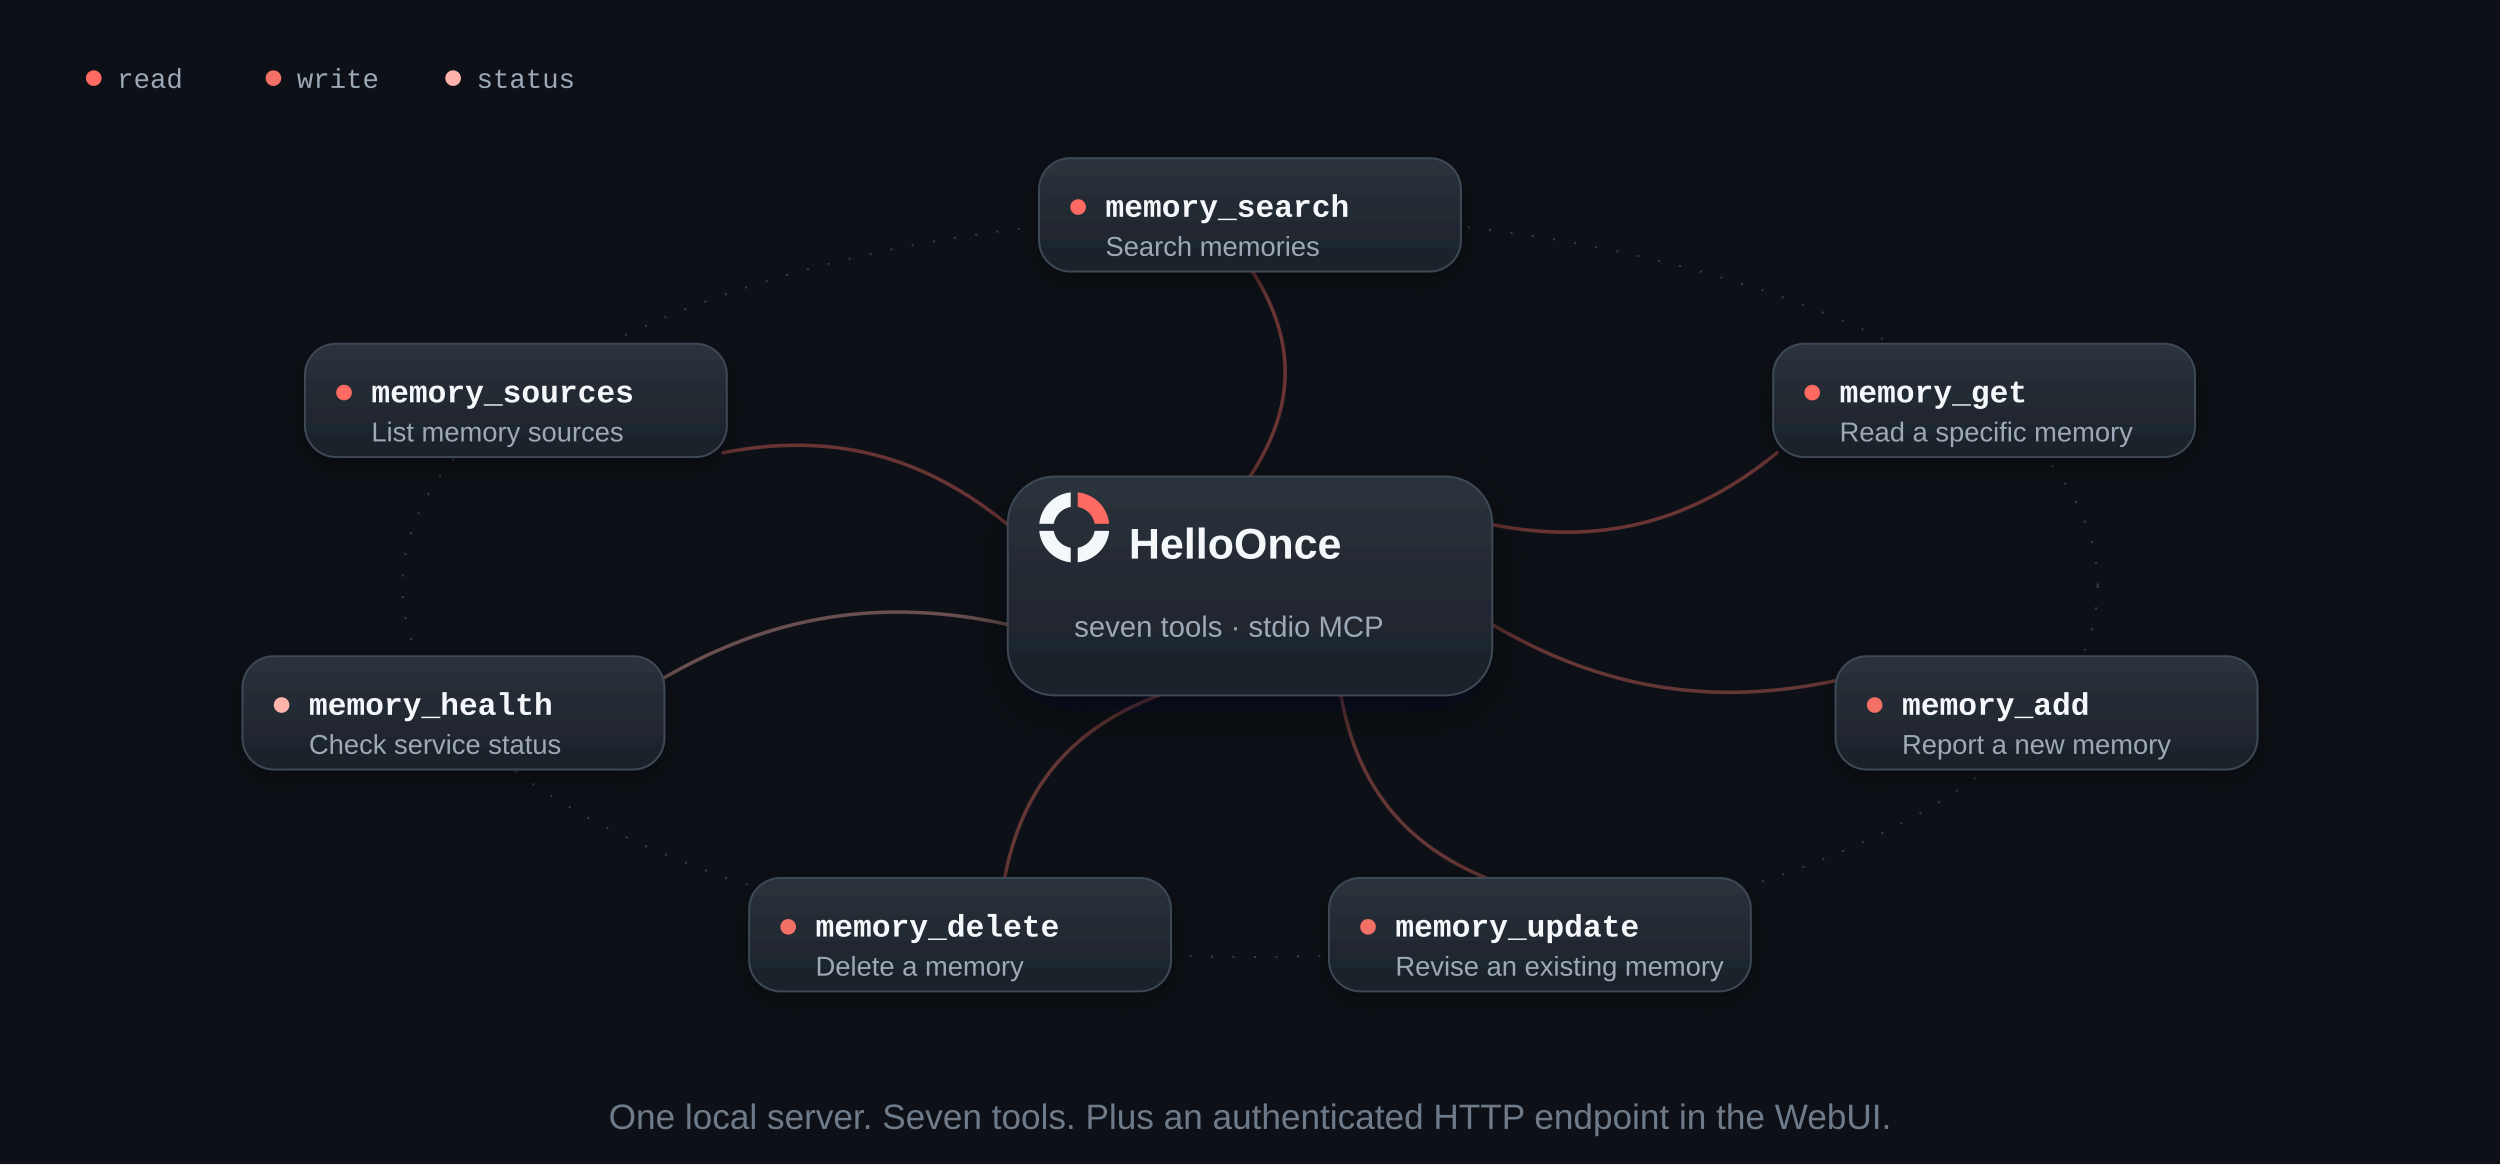
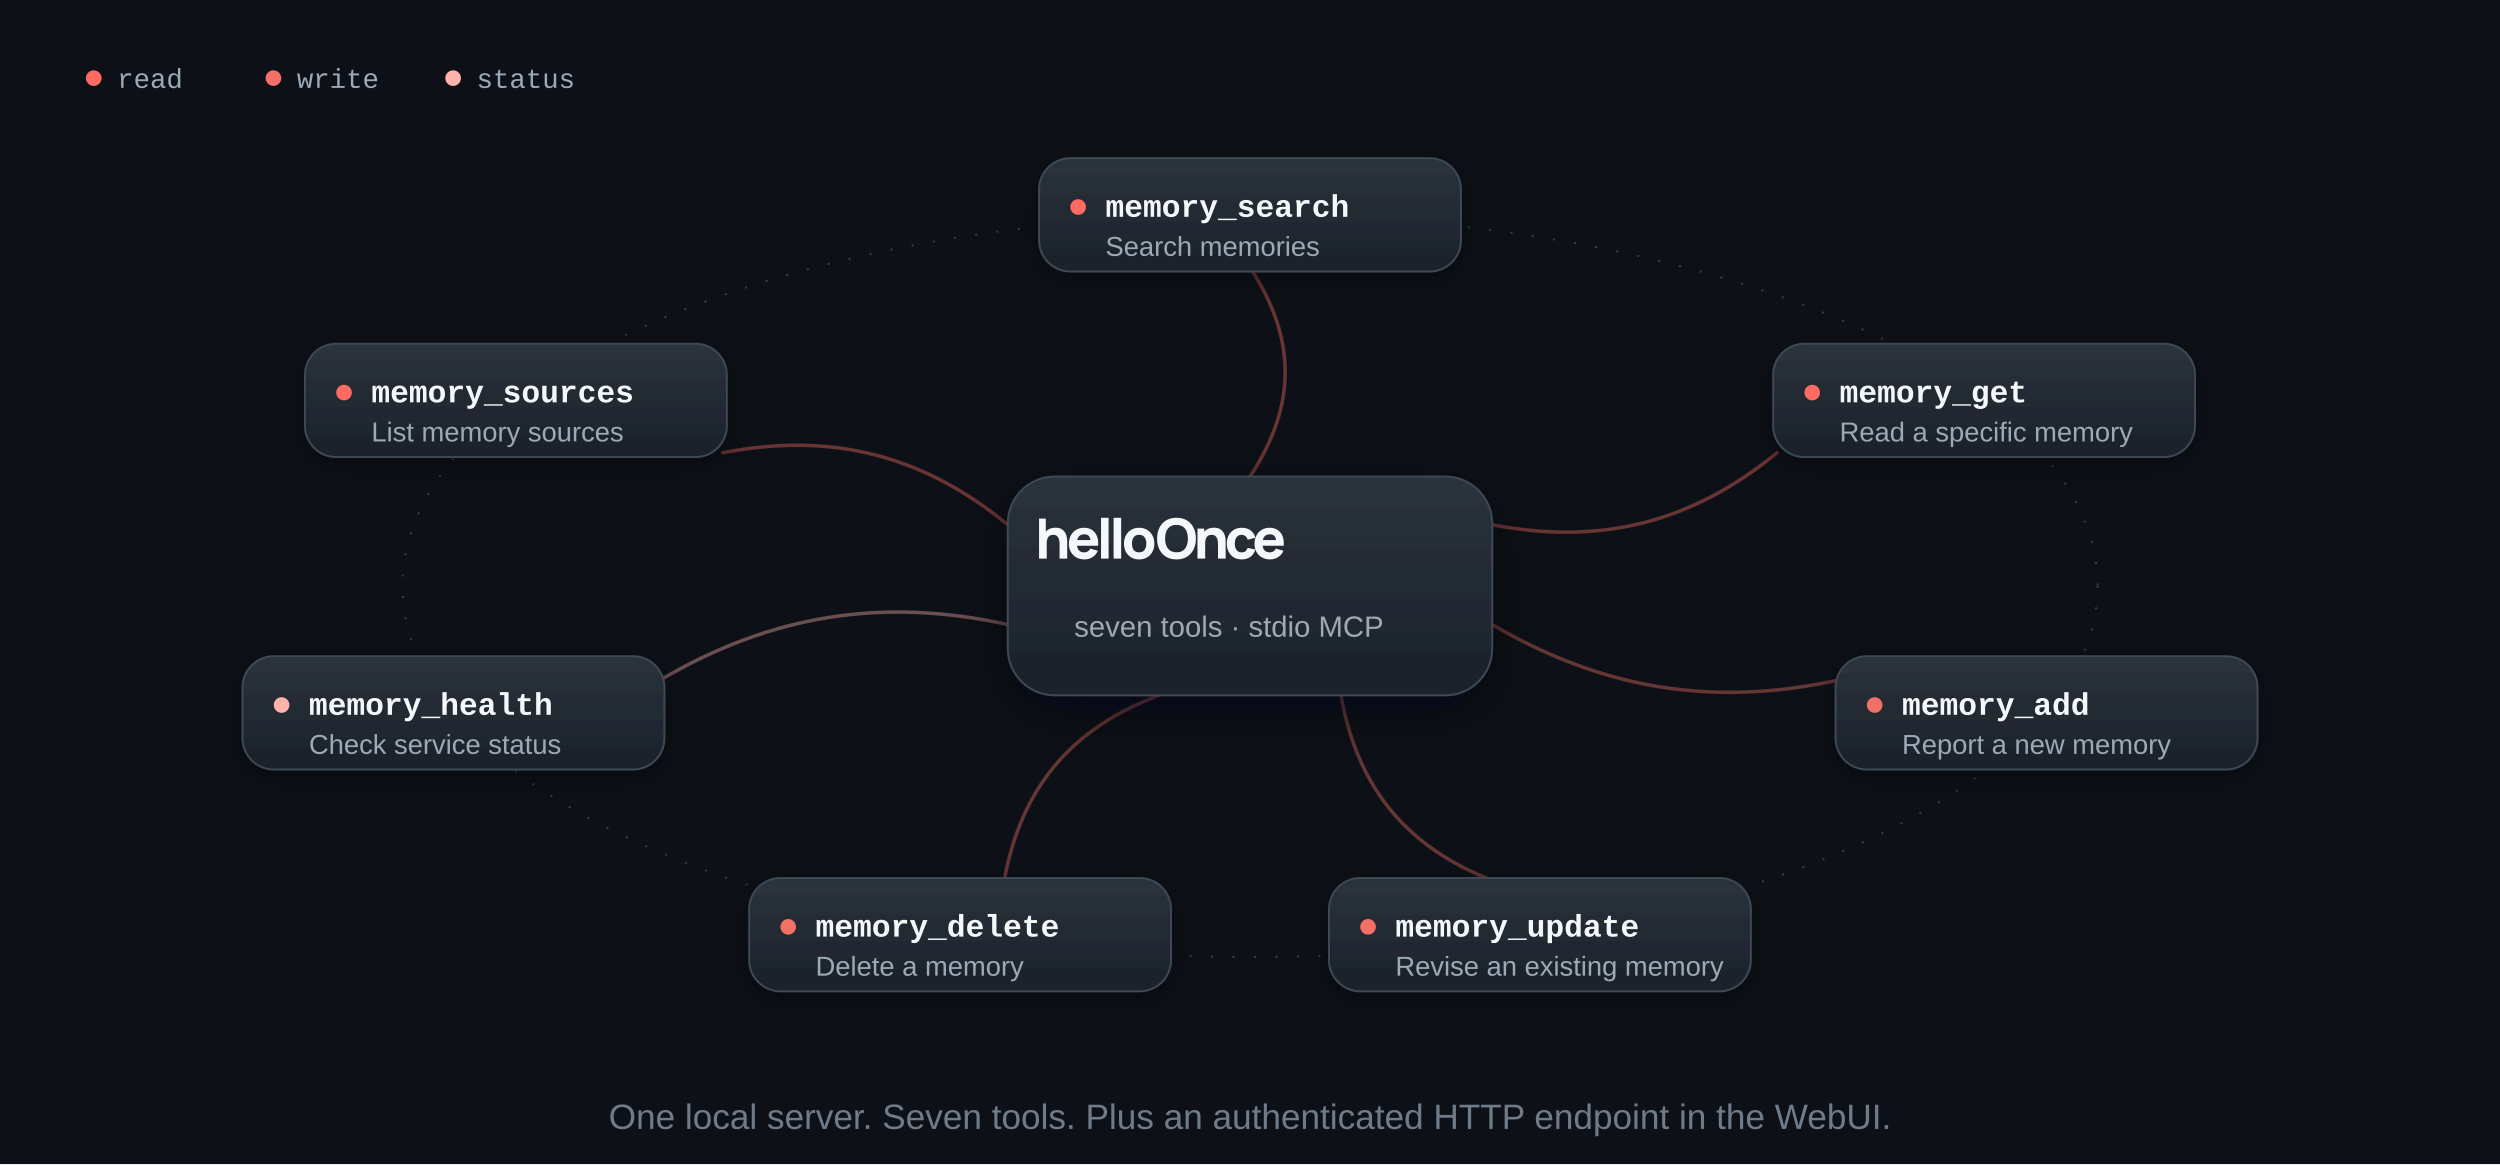
<svg xmlns="http://www.w3.org/2000/svg" viewBox="0 0 1280 596" width="1280" height="596" role="img" aria-label="Network diagram: one local MCP server exposes seven memory tools — three read, three write, one status (search, get, sources / add, update, delete / health).">
  <defs>
    <radialGradient id="halo" cx="50%" cy="50%" r="50%">
      <stop offset="0" stop-color="#FF7A70" stop-opacity=".55" />
      <stop offset=".45" stop-color="#FF7A70" stop-opacity=".18" />
      <stop offset="1" stop-color="#FF7A70" stop-opacity="0" />
    </radialGradient>
    <linearGradient id="cardGrad" x1="0" y1="0" x2="0" y2="1">
      <stop offset="0" stop-color="#2B323C" />
      <stop offset="1" stop-color="#1B2129" />
    </linearGradient>
    <linearGradient id="cardAltGrad" x1="0" y1="0" x2="0" y2="1">
      <stop offset="0" stop-color="#39424F" />
      <stop offset="1" stop-color="#262E38" />
    </linearGradient>
    <filter id="soft" x="-30%" y="-30%" width="160%" height="180%">
      <feDropShadow dx="0" dy="8" stdDeviation="14" flood-color="rgba(1,4,9,.62)" flood-opacity="1" />
    </filter>
    <filter id="softSm" x="-30%" y="-30%" width="160%" height="180%">
      <feDropShadow dx="0" dy="4" stdDeviation="7" flood-color="rgba(1,4,9,.62)" flood-opacity=".8" />
    </filter>
  </defs>
  <style>
  .s{font-family:-apple-system, BlinkMacSystemFont, 'Segoe UI Variable Display', 'Segoe UI', 'Helvetica Neue', Arial, 'Microsoft YaHei', 'PingFang SC', 'Hiragino Sans GB', 'Noto Sans CJK SC', sans-serif}
  .m{font-family:ui-monospace, SFMono-Regular, 'SF Mono', Menlo, Consolas, 'Liberation Mono', 'Microsoft YaHei', monospace}
  .rise{opacity:0;animation:rise .9s cubic-bezier(.16,.84,.32,1) both}
  @keyframes rise{from{opacity:0;transform:translateY(14px);filter:blur(6px)}to{opacity:1;transform:none;filter:blur(0)}}
  @keyframes breathe{0%,100%{opacity:.45;transform:scale(.96)}50%{opacity:.9;transform:scale(1.05)}}
  @keyframes breathe2{
    0%{opacity:.05;transform:scale(.93);animation-timing-function:cubic-bezier(.66,0,.34,1)}
    18%{opacity:.12;transform:scale(1.03);animation-timing-function:cubic-bezier(.37,0,.63,1)}
    34%{opacity:.07;transform:scale(.99);animation-timing-function:cubic-bezier(.45,0,.55,1)}
    57%{opacity:.15;transform:scale(1.085);animation-timing-function:cubic-bezier(.3,0,.7,1)}
    72%{opacity:.088;transform:scale(1.008);animation-timing-function:cubic-bezier(.6,0,.4,1)}
    88%{opacity:.126;transform:scale(1.052);animation-timing-function:cubic-bezier(.5,0,.5,1)}
    100%{opacity:.05;transform:scale(.93)}
  }
  @keyframes twinkle{0%,100%{opacity:.12}50%{opacity:.5}}
  .tw{animation:twinkle 9s ease-in-out infinite}
  .snr{animation:snr 5.4s cubic-bezier(.16,.84,.32,1) infinite;transform-box:fill-box;transform-origin:center}
  @keyframes snr{0%{transform:scale(.5);opacity:.55}65%{opacity:0}100%{transform:scale(1.6);opacity:0}}
  .swp{animation-timing-function:cubic-bezier(.83,0,.17,1);animation-iteration-count:infinite;opacity:0}
  .march{animation:march 1.65s linear infinite}
  .dp{animation:dotpulse 2.6s ease-in-out infinite}
  @keyframes dotpulse{0%,100%{opacity:.42}50%{opacity:1}}
  @keyframes march{to{stroke-dashoffset:-24}}
  .scan{animation:scan 4s cubic-bezier(.83,0,.17,1) infinite;opacity:0}
  @keyframes scan{0%{transform:translateX(0);opacity:0}8%{opacity:1}88%{opacity:1}100%{transform:translateX(1140px);opacity:0}}
  @media (prefers-reduced-motion: reduce){
    .rise{animation:none!important;opacity:1!important;filter:none!important;transform:none!important}
    .tw{animation:none!important;opacity:.55!important}
    .snr,.swp,.scan{animation:none!important;opacity:0!important}
    .march{animation:none!important}
    .dp{animation:none!important;opacity:1!important}
  }</style>
  <rect width="1280" height="596" fill="#0D1117" />
  <ellipse cx="640" cy="300" rx="434" ry="190" fill="none" stroke="#3E4855" stroke-width="1" stroke-dasharray="1 10" class="march" opacity=".85" />
  <circle cx="48" cy="40" r="4" fill="#FF6B63" />
  <text x="60" y="45" font-size="14" font-weight="500" fill="#9DA9B7" class="m">read</text>
  <circle cx="140" cy="40" r="4" fill="#F27066" />
  <text x="152" y="45" font-size="14" font-weight="500" fill="#9DA9B7" class="m">write</text>
  <circle cx="232" cy="40" r="4" fill="#FFB3AC" />
  <text x="244" y="45" font-size="14" font-weight="500" fill="#9DA9B7" class="m">status</text>
  <path id="tk0" d="M640,244 C664,207.62 664,173.38 640,137" fill="none" stroke="#FF6B63" stroke-width="1.8" opacity=".38" stroke-linecap="round" />
  <path id="tk1" d="M764,268.66 C819.47,279.39 866.15,267.59 909.86,231.79" fill="none" stroke="#FF6B63" stroke-width="1.8" opacity=".38" stroke-linecap="round" />
  <path id="tk2" d="M764,319.76 C820.68,353.09 877.59,362.16 941.83,348.09" fill="none" stroke="#F27066" stroke-width="1.8" opacity=".38" stroke-linecap="round" />
  <path id="tk3" d="M686.56,356 C695.11,403.83 720.53,434.4 765.99,451.54" fill="none" stroke="#F27066" stroke-width="1.8" opacity=".38" stroke-linecap="round" />
  <path id="tk4" d="M593.44,356 C547.98,373.14 522.56,403.71 514.01,451.54" fill="none" stroke="#F27066" stroke-width="1.8" opacity=".38" stroke-linecap="round" />
  <path id="tk5" d="M516,319.76 C451.76,305.69 394.86,314.76 338.17,348.09" fill="none" stroke="#FFB3AC" stroke-width="1.8" opacity=".38" stroke-linecap="round" />
  <path id="tk6" d="M516,268.66 C472.29,232.86 425.62,221.06 370.14,231.79" fill="none" stroke="#FF6B63" stroke-width="1.8" opacity=".38" stroke-linecap="round" />
  <g>
    <g>
      <animateMotion dur="1.15s" begin="0s" repeatCount="indefinite" calcMode="spline" keyPoints="0;1" keyTimes="0;1" keySplines=".42 0 .28 1">
        <mpath href="#tk0" />
      </animateMotion>
      <circle r="5.4" fill="#FF6B63" opacity="0">
        <animate attributeName="r" values="2.16;5.4;5.4;2.16" keyTimes="0;.14;.86;1" calcMode="spline" keySplines=".4 0 .6 1;.4 0 .6 1;.4 0 .6 1" dur="1.15s" begin="0s" repeatCount="indefinite" />
        <animate attributeName="opacity" values="0;.115;.115;0" keyTimes="0;.14;.86;1" calcMode="spline" keySplines=".4 0 .6 1;.4 0 .6 1;.4 0 .6 1" dur="1.15s" begin="0s" repeatCount="indefinite" />
      </circle>
      <circle r="3.6" fill="#FF6B63" opacity="0">
        <animate attributeName="r" values="1.26;3.6;3.6;1.26" keyTimes="0;.14;.86;1" calcMode="spline" keySplines=".4 0 .6 1;.4 0 .6 1;.4 0 .6 1" dur="1.15s" begin="0s" repeatCount="indefinite" />
        <animate attributeName="opacity" values="0;1;1;0" keyTimes="0;.14;.86;1" calcMode="spline" keySplines=".4 0 .6 1;.4 0 .6 1;.4 0 .6 1" dur="1.15s" begin="0s" repeatCount="indefinite" />
      </circle>
    </g>
    <g>
      <animateMotion dur="1.15s" begin="-0.58s" repeatCount="indefinite" calcMode="spline" keyPoints="0;1" keyTimes="0;1" keySplines=".42 0 .28 1">
        <mpath href="#tk0" />
      </animateMotion>
      <circle r="5.4" fill="#FF6B63" opacity="0">
        <animate attributeName="r" values="2.16;5.4;5.4;2.16" keyTimes="0;.14;.86;1" calcMode="spline" keySplines=".4 0 .6 1;.4 0 .6 1;.4 0 .6 1" dur="1.15s" begin="-0.58s" repeatCount="indefinite" />
        <animate attributeName="opacity" values="0;.115;.115;0" keyTimes="0;.14;.86;1" calcMode="spline" keySplines=".4 0 .6 1;.4 0 .6 1;.4 0 .6 1" dur="1.15s" begin="-0.58s" repeatCount="indefinite" />
      </circle>
      <circle r="3.6" fill="#FF6B63" opacity="0">
        <animate attributeName="r" values="1.26;3.6;3.6;1.26" keyTimes="0;.14;.86;1" calcMode="spline" keySplines=".4 0 .6 1;.4 0 .6 1;.4 0 .6 1" dur="1.15s" begin="-0.58s" repeatCount="indefinite" />
        <animate attributeName="opacity" values="0;1;1;0" keyTimes="0;.14;.86;1" calcMode="spline" keySplines=".4 0 .6 1;.4 0 .6 1;.4 0 .6 1" dur="1.15s" begin="-0.58s" repeatCount="indefinite" />
      </circle>
    </g>
    <g>
      <animateMotion dur="1.22s" begin="-0.37s" repeatCount="indefinite" calcMode="spline" keyPoints="0;1" keyTimes="0;1" keySplines=".42 0 .28 1">
        <mpath href="#tk1" />
      </animateMotion>
      <circle r="5.4" fill="#FF6B63" opacity="0">
        <animate attributeName="r" values="2.16;5.4;5.4;2.16" keyTimes="0;.14;.86;1" calcMode="spline" keySplines=".4 0 .6 1;.4 0 .6 1;.4 0 .6 1" dur="1.22s" begin="-0.37s" repeatCount="indefinite" />
        <animate attributeName="opacity" values="0;.115;.115;0" keyTimes="0;.14;.86;1" calcMode="spline" keySplines=".4 0 .6 1;.4 0 .6 1;.4 0 .6 1" dur="1.22s" begin="-0.37s" repeatCount="indefinite" />
      </circle>
      <circle r="3.6" fill="#FF6B63" opacity="0">
        <animate attributeName="r" values="1.26;3.6;3.6;1.26" keyTimes="0;.14;.86;1" calcMode="spline" keySplines=".4 0 .6 1;.4 0 .6 1;.4 0 .6 1" dur="1.22s" begin="-0.37s" repeatCount="indefinite" />
        <animate attributeName="opacity" values="0;1;1;0" keyTimes="0;.14;.86;1" calcMode="spline" keySplines=".4 0 .6 1;.4 0 .6 1;.4 0 .6 1" dur="1.22s" begin="-0.37s" repeatCount="indefinite" />
      </circle>
    </g>
    <g>
      <animateMotion dur="1.22s" begin="-0.95s" repeatCount="indefinite" calcMode="spline" keyPoints="0;1" keyTimes="0;1" keySplines=".42 0 .28 1">
        <mpath href="#tk1" />
      </animateMotion>
      <circle r="5.4" fill="#FF6B63" opacity="0">
        <animate attributeName="r" values="2.16;5.4;5.4;2.16" keyTimes="0;.14;.86;1" calcMode="spline" keySplines=".4 0 .6 1;.4 0 .6 1;.4 0 .6 1" dur="1.22s" begin="-0.95s" repeatCount="indefinite" />
        <animate attributeName="opacity" values="0;.115;.115;0" keyTimes="0;.14;.86;1" calcMode="spline" keySplines=".4 0 .6 1;.4 0 .6 1;.4 0 .6 1" dur="1.22s" begin="-0.95s" repeatCount="indefinite" />
      </circle>
      <circle r="3.6" fill="#FF6B63" opacity="0">
        <animate attributeName="r" values="1.26;3.6;3.6;1.26" keyTimes="0;.14;.86;1" calcMode="spline" keySplines=".4 0 .6 1;.4 0 .6 1;.4 0 .6 1" dur="1.22s" begin="-0.95s" repeatCount="indefinite" />
        <animate attributeName="opacity" values="0;1;1;0" keyTimes="0;.14;.86;1" calcMode="spline" keySplines=".4 0 .6 1;.4 0 .6 1;.4 0 .6 1" dur="1.22s" begin="-0.95s" repeatCount="indefinite" />
      </circle>
    </g>
    <g>
      <animateMotion dur="1.29s" begin="-0.74s" repeatCount="indefinite" calcMode="spline" keyPoints="0;1" keyTimes="0;1" keySplines=".42 0 .28 1">
        <mpath href="#tk2" />
      </animateMotion>
      <circle r="5.4" fill="#F27066" opacity="0">
        <animate attributeName="r" values="2.16;5.4;5.4;2.16" keyTimes="0;.14;.86;1" calcMode="spline" keySplines=".4 0 .6 1;.4 0 .6 1;.4 0 .6 1" dur="1.29s" begin="-0.74s" repeatCount="indefinite" />
        <animate attributeName="opacity" values="0;.115;.115;0" keyTimes="0;.14;.86;1" calcMode="spline" keySplines=".4 0 .6 1;.4 0 .6 1;.4 0 .6 1" dur="1.29s" begin="-0.74s" repeatCount="indefinite" />
      </circle>
      <circle r="3.6" fill="#F27066" opacity="0">
        <animate attributeName="r" values="1.26;3.6;3.6;1.26" keyTimes="0;.14;.86;1" calcMode="spline" keySplines=".4 0 .6 1;.4 0 .6 1;.4 0 .6 1" dur="1.29s" begin="-0.74s" repeatCount="indefinite" />
        <animate attributeName="opacity" values="0;1;1;0" keyTimes="0;.14;.86;1" calcMode="spline" keySplines=".4 0 .6 1;.4 0 .6 1;.4 0 .6 1" dur="1.29s" begin="-0.74s" repeatCount="indefinite" />
      </circle>
    </g>
    <g>
      <animateMotion dur="1.29s" begin="-1.32s" repeatCount="indefinite" calcMode="spline" keyPoints="0;1" keyTimes="0;1" keySplines=".42 0 .28 1">
        <mpath href="#tk2" />
      </animateMotion>
      <circle r="5.4" fill="#F27066" opacity="0">
        <animate attributeName="r" values="2.16;5.4;5.4;2.16" keyTimes="0;.14;.86;1" calcMode="spline" keySplines=".4 0 .6 1;.4 0 .6 1;.4 0 .6 1" dur="1.29s" begin="-1.32s" repeatCount="indefinite" />
        <animate attributeName="opacity" values="0;.115;.115;0" keyTimes="0;.14;.86;1" calcMode="spline" keySplines=".4 0 .6 1;.4 0 .6 1;.4 0 .6 1" dur="1.29s" begin="-1.32s" repeatCount="indefinite" />
      </circle>
      <circle r="3.6" fill="#F27066" opacity="0">
        <animate attributeName="r" values="1.26;3.6;3.6;1.26" keyTimes="0;.14;.86;1" calcMode="spline" keySplines=".4 0 .6 1;.4 0 .6 1;.4 0 .6 1" dur="1.29s" begin="-1.32s" repeatCount="indefinite" />
        <animate attributeName="opacity" values="0;1;1;0" keyTimes="0;.14;.86;1" calcMode="spline" keySplines=".4 0 .6 1;.4 0 .6 1;.4 0 .6 1" dur="1.29s" begin="-1.32s" repeatCount="indefinite" />
      </circle>
    </g>
    <g>
      <animateMotion dur="1.36s" begin="-1.11s" repeatCount="indefinite" calcMode="spline" keyPoints="0;1" keyTimes="0;1" keySplines=".42 0 .28 1">
        <mpath href="#tk3" />
      </animateMotion>
      <circle r="5.4" fill="#F27066" opacity="0">
        <animate attributeName="r" values="2.16;5.4;5.4;2.16" keyTimes="0;.14;.86;1" calcMode="spline" keySplines=".4 0 .6 1;.4 0 .6 1;.4 0 .6 1" dur="1.36s" begin="-1.11s" repeatCount="indefinite" />
        <animate attributeName="opacity" values="0;.115;.115;0" keyTimes="0;.14;.86;1" calcMode="spline" keySplines=".4 0 .6 1;.4 0 .6 1;.4 0 .6 1" dur="1.36s" begin="-1.11s" repeatCount="indefinite" />
      </circle>
      <circle r="3.6" fill="#F27066" opacity="0">
        <animate attributeName="r" values="1.26;3.6;3.6;1.26" keyTimes="0;.14;.86;1" calcMode="spline" keySplines=".4 0 .6 1;.4 0 .6 1;.4 0 .6 1" dur="1.36s" begin="-1.11s" repeatCount="indefinite" />
        <animate attributeName="opacity" values="0;1;1;0" keyTimes="0;.14;.86;1" calcMode="spline" keySplines=".4 0 .6 1;.4 0 .6 1;.4 0 .6 1" dur="1.36s" begin="-1.11s" repeatCount="indefinite" />
      </circle>
    </g>
    <g>
      <animateMotion dur="1.36s" begin="-1.69s" repeatCount="indefinite" calcMode="spline" keyPoints="0;1" keyTimes="0;1" keySplines=".42 0 .28 1">
        <mpath href="#tk3" />
      </animateMotion>
      <circle r="5.4" fill="#F27066" opacity="0">
        <animate attributeName="r" values="2.16;5.4;5.4;2.16" keyTimes="0;.14;.86;1" calcMode="spline" keySplines=".4 0 .6 1;.4 0 .6 1;.4 0 .6 1" dur="1.36s" begin="-1.69s" repeatCount="indefinite" />
        <animate attributeName="opacity" values="0;.115;.115;0" keyTimes="0;.14;.86;1" calcMode="spline" keySplines=".4 0 .6 1;.4 0 .6 1;.4 0 .6 1" dur="1.36s" begin="-1.69s" repeatCount="indefinite" />
      </circle>
      <circle r="3.6" fill="#F27066" opacity="0">
        <animate attributeName="r" values="1.26;3.6;3.6;1.26" keyTimes="0;.14;.86;1" calcMode="spline" keySplines=".4 0 .6 1;.4 0 .6 1;.4 0 .6 1" dur="1.36s" begin="-1.69s" repeatCount="indefinite" />
        <animate attributeName="opacity" values="0;1;1;0" keyTimes="0;.14;.86;1" calcMode="spline" keySplines=".4 0 .6 1;.4 0 .6 1;.4 0 .6 1" dur="1.36s" begin="-1.69s" repeatCount="indefinite" />
      </circle>
    </g>
    <g>
      <animateMotion dur="1.43s" begin="-1.48s" repeatCount="indefinite" calcMode="spline" keyPoints="0;1" keyTimes="0;1" keySplines=".42 0 .28 1">
        <mpath href="#tk4" />
      </animateMotion>
      <circle r="5.4" fill="#F27066" opacity="0">
        <animate attributeName="r" values="2.16;5.4;5.4;2.16" keyTimes="0;.14;.86;1" calcMode="spline" keySplines=".4 0 .6 1;.4 0 .6 1;.4 0 .6 1" dur="1.43s" begin="-1.48s" repeatCount="indefinite" />
        <animate attributeName="opacity" values="0;.115;.115;0" keyTimes="0;.14;.86;1" calcMode="spline" keySplines=".4 0 .6 1;.4 0 .6 1;.4 0 .6 1" dur="1.43s" begin="-1.48s" repeatCount="indefinite" />
      </circle>
      <circle r="3.6" fill="#F27066" opacity="0">
        <animate attributeName="r" values="1.26;3.6;3.6;1.26" keyTimes="0;.14;.86;1" calcMode="spline" keySplines=".4 0 .6 1;.4 0 .6 1;.4 0 .6 1" dur="1.43s" begin="-1.48s" repeatCount="indefinite" />
        <animate attributeName="opacity" values="0;1;1;0" keyTimes="0;.14;.86;1" calcMode="spline" keySplines=".4 0 .6 1;.4 0 .6 1;.4 0 .6 1" dur="1.43s" begin="-1.48s" repeatCount="indefinite" />
      </circle>
    </g>
    <g>
      <animateMotion dur="1.43s" begin="-2.06s" repeatCount="indefinite" calcMode="spline" keyPoints="0;1" keyTimes="0;1" keySplines=".42 0 .28 1">
        <mpath href="#tk4" />
      </animateMotion>
      <circle r="5.4" fill="#F27066" opacity="0">
        <animate attributeName="r" values="2.16;5.4;5.4;2.16" keyTimes="0;.14;.86;1" calcMode="spline" keySplines=".4 0 .6 1;.4 0 .6 1;.4 0 .6 1" dur="1.43s" begin="-2.06s" repeatCount="indefinite" />
        <animate attributeName="opacity" values="0;.115;.115;0" keyTimes="0;.14;.86;1" calcMode="spline" keySplines=".4 0 .6 1;.4 0 .6 1;.4 0 .6 1" dur="1.43s" begin="-2.06s" repeatCount="indefinite" />
      </circle>
      <circle r="3.6" fill="#F27066" opacity="0">
        <animate attributeName="r" values="1.26;3.6;3.6;1.26" keyTimes="0;.14;.86;1" calcMode="spline" keySplines=".4 0 .6 1;.4 0 .6 1;.4 0 .6 1" dur="1.43s" begin="-2.06s" repeatCount="indefinite" />
        <animate attributeName="opacity" values="0;1;1;0" keyTimes="0;.14;.86;1" calcMode="spline" keySplines=".4 0 .6 1;.4 0 .6 1;.4 0 .6 1" dur="1.43s" begin="-2.06s" repeatCount="indefinite" />
      </circle>
    </g>
    <g>
      <animateMotion dur="1.5s" begin="-1.85s" repeatCount="indefinite" calcMode="spline" keyPoints="0;1" keyTimes="0;1" keySplines=".42 0 .28 1">
        <mpath href="#tk5" />
      </animateMotion>
      <circle r="5.4" fill="#FFB3AC" opacity="0">
        <animate attributeName="r" values="2.16;5.4;5.4;2.16" keyTimes="0;.14;.86;1" calcMode="spline" keySplines=".4 0 .6 1;.4 0 .6 1;.4 0 .6 1" dur="1.5s" begin="-1.85s" repeatCount="indefinite" />
        <animate attributeName="opacity" values="0;.115;.115;0" keyTimes="0;.14;.86;1" calcMode="spline" keySplines=".4 0 .6 1;.4 0 .6 1;.4 0 .6 1" dur="1.5s" begin="-1.85s" repeatCount="indefinite" />
      </circle>
      <circle r="3.6" fill="#FFB3AC" opacity="0">
        <animate attributeName="r" values="1.26;3.6;3.6;1.26" keyTimes="0;.14;.86;1" calcMode="spline" keySplines=".4 0 .6 1;.4 0 .6 1;.4 0 .6 1" dur="1.5s" begin="-1.85s" repeatCount="indefinite" />
        <animate attributeName="opacity" values="0;1;1;0" keyTimes="0;.14;.86;1" calcMode="spline" keySplines=".4 0 .6 1;.4 0 .6 1;.4 0 .6 1" dur="1.5s" begin="-1.85s" repeatCount="indefinite" />
      </circle>
    </g>
    <g>
      <animateMotion dur="1.5s" begin="-2.43s" repeatCount="indefinite" calcMode="spline" keyPoints="0;1" keyTimes="0;1" keySplines=".42 0 .28 1">
        <mpath href="#tk5" />
      </animateMotion>
      <circle r="5.4" fill="#FFB3AC" opacity="0">
        <animate attributeName="r" values="2.16;5.4;5.4;2.16" keyTimes="0;.14;.86;1" calcMode="spline" keySplines=".4 0 .6 1;.4 0 .6 1;.4 0 .6 1" dur="1.5s" begin="-2.43s" repeatCount="indefinite" />
        <animate attributeName="opacity" values="0;.115;.115;0" keyTimes="0;.14;.86;1" calcMode="spline" keySplines=".4 0 .6 1;.4 0 .6 1;.4 0 .6 1" dur="1.5s" begin="-2.43s" repeatCount="indefinite" />
      </circle>
      <circle r="3.6" fill="#FFB3AC" opacity="0">
        <animate attributeName="r" values="1.26;3.6;3.6;1.26" keyTimes="0;.14;.86;1" calcMode="spline" keySplines=".4 0 .6 1;.4 0 .6 1;.4 0 .6 1" dur="1.5s" begin="-2.43s" repeatCount="indefinite" />
        <animate attributeName="opacity" values="0;1;1;0" keyTimes="0;.14;.86;1" calcMode="spline" keySplines=".4 0 .6 1;.4 0 .6 1;.4 0 .6 1" dur="1.5s" begin="-2.43s" repeatCount="indefinite" />
      </circle>
    </g>
    <g>
      <animateMotion dur="1.56s" begin="-2.22s" repeatCount="indefinite" calcMode="spline" keyPoints="0;1" keyTimes="0;1" keySplines=".42 0 .28 1">
        <mpath href="#tk6" />
      </animateMotion>
      <circle r="5.4" fill="#FF6B63" opacity="0">
        <animate attributeName="r" values="2.16;5.4;5.4;2.16" keyTimes="0;.14;.86;1" calcMode="spline" keySplines=".4 0 .6 1;.4 0 .6 1;.4 0 .6 1" dur="1.56s" begin="-2.22s" repeatCount="indefinite" />
        <animate attributeName="opacity" values="0;.115;.115;0" keyTimes="0;.14;.86;1" calcMode="spline" keySplines=".4 0 .6 1;.4 0 .6 1;.4 0 .6 1" dur="1.56s" begin="-2.22s" repeatCount="indefinite" />
      </circle>
      <circle r="3.6" fill="#FF6B63" opacity="0">
        <animate attributeName="r" values="1.26;3.6;3.6;1.26" keyTimes="0;.14;.86;1" calcMode="spline" keySplines=".4 0 .6 1;.4 0 .6 1;.4 0 .6 1" dur="1.56s" begin="-2.22s" repeatCount="indefinite" />
        <animate attributeName="opacity" values="0;1;1;0" keyTimes="0;.14;.86;1" calcMode="spline" keySplines=".4 0 .6 1;.4 0 .6 1;.4 0 .6 1" dur="1.56s" begin="-2.22s" repeatCount="indefinite" />
      </circle>
    </g>
    <g>
      <animateMotion dur="1.56s" begin="-2.8s" repeatCount="indefinite" calcMode="spline" keyPoints="0;1" keyTimes="0;1" keySplines=".42 0 .28 1">
        <mpath href="#tk6" />
      </animateMotion>
      <circle r="5.4" fill="#FF6B63" opacity="0">
        <animate attributeName="r" values="2.16;5.4;5.4;2.16" keyTimes="0;.14;.86;1" calcMode="spline" keySplines=".4 0 .6 1;.4 0 .6 1;.4 0 .6 1" dur="1.56s" begin="-2.8s" repeatCount="indefinite" />
        <animate attributeName="opacity" values="0;.115;.115;0" keyTimes="0;.14;.86;1" calcMode="spline" keySplines=".4 0 .6 1;.4 0 .6 1;.4 0 .6 1" dur="1.56s" begin="-2.8s" repeatCount="indefinite" />
      </circle>
      <circle r="3.6" fill="#FF6B63" opacity="0">
        <animate attributeName="r" values="1.26;3.6;3.6;1.26" keyTimes="0;.14;.86;1" calcMode="spline" keySplines=".4 0 .6 1;.4 0 .6 1;.4 0 .6 1" dur="1.56s" begin="-2.8s" repeatCount="indefinite" />
        <animate attributeName="opacity" values="0;1;1;0" keyTimes="0;.14;.86;1" calcMode="spline" keySplines=".4 0 .6 1;.4 0 .6 1;.4 0 .6 1" dur="1.56s" begin="-2.8s" repeatCount="indefinite" />
      </circle>
    </g>
  </g>
  <g filter="url(#softSm)">
    <rect x="532" y="81" width="216" height="58" rx="16" fill="url(#cardGrad)" stroke="#3E4855" stroke-width="1" />
    <circle cx="552" cy="106" r="4" fill="#FF6B63" />
    <text x="566" y="111" font-size="16" font-weight="600" fill="#F5F8FB" class="m">memory_search</text>
    <text x="566" y="131" font-size="14" font-weight="400" fill="#9DA9B7" class="s">Search memories</text>
  </g>
  <g filter="url(#softSm)">
    <rect x="907.86" y="176" width="216" height="58" rx="16" fill="url(#cardGrad)" stroke="#3E4855" stroke-width="1" />
    <circle cx="927.86" cy="201" r="4" fill="#FF6B63" />
    <text x="941.86" y="206" font-size="16" font-weight="600" fill="#F5F8FB" class="m">memory_get</text>
    <text x="941.86" y="226" font-size="14" font-weight="400" fill="#9DA9B7" class="s">Read a specific memory</text>
  </g>
  <g filter="url(#softSm)">
    <rect x="939.83" y="335.98" width="216" height="58" rx="16" fill="url(#cardGrad)" stroke="#3E4855" stroke-width="1" />
    <circle cx="959.83" cy="360.98" r="4" fill="#F27066" />
    <text x="973.83" y="365.98" font-size="16" font-weight="600" fill="#F5F8FB" class="m">memory_add</text>
    <text x="973.83" y="385.98" font-size="14" font-weight="400" fill="#9DA9B7" class="s">Report a new memory</text>
  </g>
  <g filter="url(#softSm)">
    <rect x="680.44" y="449.54" width="216" height="58" rx="16" fill="url(#cardGrad)" stroke="#3E4855" stroke-width="1" />
    <circle cx="700.44" cy="474.54" r="4" fill="#F27066" />
    <text x="714.44" y="479.54" font-size="16" font-weight="600" fill="#F5F8FB" class="m">memory_update</text>
    <text x="714.44" y="499.54" font-size="14" font-weight="400" fill="#9DA9B7" class="s">Revise an existing memory</text>
  </g>
  <g filter="url(#softSm)">
    <rect x="383.56" y="449.54" width="216" height="58" rx="16" fill="url(#cardGrad)" stroke="#3E4855" stroke-width="1" />
    <circle cx="403.56" cy="474.54" r="4" fill="#F27066" />
    <text x="417.56" y="479.54" font-size="16" font-weight="600" fill="#F5F8FB" class="m">memory_delete</text>
    <text x="417.56" y="499.54" font-size="14" font-weight="400" fill="#9DA9B7" class="s">Delete a memory</text>
  </g>
  <g filter="url(#softSm)">
    <rect x="124.17" y="335.98" width="216" height="58" rx="16" fill="url(#cardGrad)" stroke="#3E4855" stroke-width="1" />
    <circle cx="144.17" cy="360.98" r="4" fill="#FFB3AC" />
    <text x="158.17" y="365.98" font-size="16" font-weight="600" fill="#F5F8FB" class="m">memory_health</text>
    <text x="158.17" y="385.98" font-size="14" font-weight="400" fill="#9DA9B7" class="s">Check service status</text>
  </g>
  <g filter="url(#softSm)">
    <rect x="156.14" y="176" width="216" height="58" rx="16" fill="url(#cardGrad)" stroke="#3E4855" stroke-width="1" />
    <circle cx="176.14" cy="201" r="4" fill="#FF6B63" />
    <text x="190.14" y="206" font-size="16" font-weight="600" fill="#F5F8FB" class="m">memory_sources</text>
    <text x="190.14" y="226" font-size="14" font-weight="400" fill="#9DA9B7" class="s">List memory sources</text>
  </g>
  <g filter="url(#soft)">
    <rect x="516" y="244" width="248" height="112" rx="24" fill="url(#cardGrad)" stroke="#3E4855" stroke-width="1" />
  </g>
-   <g transform="translate(550 270)">
-     <g transform="scale(0.18)">
-       <path fill="#FF6B63" d="M10,-99.499A100 100 0 0 1 99.499,-10L58.146,-10A59 59 0 0 0 10,-58.146Z" />
-       <path fill="#F5F8FB" d="M99.499,10A100 100 0 0 1 10,99.499L10,58.146A59 59 0 0 0 58.146,10Z" />
-       <path fill="#F5F8FB" d="M-10,99.499A100 100 0 0 1 -99.499,10L-58.146,10A59 59 0 0 0 -10,58.146Z" />
-       <path fill="#F5F8FB" d="M-99.499,-10A100 100 0 0 1 -10,-99.499L-10,-58.146A59 59 0 0 0 -58.146,-10Z" />
-     </g>
-   </g>
-   <text x="578" y="286" font-size="22" font-weight="650" fill="#F5F8FB" class="s">HelloOnce</text>
+   <g transform="translate(488.27 249.57) scale(0.31404)" fill="#F5F8FB">
+     <path d="M172.66 116V92.91C172.66 91.793 172.6 90.375 172.479 88.654C172.358 86.904 171.981 85.153 171.347 83.403C170.713 81.652 169.672 80.188 168.223 79.011C166.805 77.834 164.782 77.245 162.156 77.245C161.1 77.245 159.968 77.411 158.761 77.743C157.554 78.076 156.422 78.724 155.365 79.69C154.309 80.626 153.434 82.014 152.739 83.855C152.075 85.697 151.743 88.141 151.743 91.19L144.681 87.84C144.681 83.976 145.465 80.354 147.035 76.974C148.604 73.593 150.959 70.862 154.098 68.779C157.267 66.697 161.251 65.655 166.05 65.655C169.883 65.655 173.007 66.304 175.422 67.602C177.836 68.9 179.708 70.545 181.036 72.537C182.394 74.529 183.36 76.612 183.933 78.785C184.507 80.928 184.854 82.89 184.975 84.67C185.095 86.451 185.156 87.749 185.156 88.564V116H172.66ZM139.248 116V50.805H150.204V84.308H151.743V116H139.248ZM213.331 117.358C208.321 117.358 203.899 116.287 200.066 114.144C196.263 111.971 193.275 108.998 191.101 105.225C188.958 101.422 187.887 97.076 187.887 92.186C187.887 86.844 188.943 82.195 191.056 78.242C193.169 74.287 196.082 71.224 199.794 69.051C203.506 66.847 207.777 65.746 212.607 65.746C217.738 65.746 222.099 66.953 225.691 69.368C229.282 71.782 231.939 75.178 233.659 79.554C235.379 83.931 235.983 89.077 235.47 94.993H223.291V90.466C223.291 85.485 222.491 81.909 220.892 79.736C219.322 77.532 216.742 76.43 213.15 76.43C208.954 76.43 205.861 77.713 203.869 80.279C201.907 82.814 200.926 86.572 200.926 91.552C200.926 96.11 201.907 99.641 203.869 102.146C205.861 104.621 208.773 105.859 212.607 105.859C215.021 105.859 217.089 105.33 218.809 104.274C220.529 103.218 221.842 101.693 222.748 99.701L235.062 103.233C233.221 107.7 230.309 111.171 226.325 113.646C222.371 116.121 218.039 117.358 213.331 117.358ZM197.123 94.993V85.847H229.539V94.993H197.123ZM240.298 116V49.447H252.612V116H240.298ZM260.791 116V49.447H273.105V116H260.791ZM302.381 117.358C297.461 117.358 293.145 116.257 289.433 114.053C285.72 111.85 282.823 108.817 280.74 104.953C278.688 101.06 277.662 96.593 277.662 91.552C277.662 86.451 278.718 81.969 280.831 78.106C282.944 74.212 285.856 71.179 289.569 69.006C293.281 66.832 297.552 65.746 302.381 65.746C307.301 65.746 311.617 66.847 315.33 69.051C319.072 71.254 321.985 74.303 324.067 78.196C326.15 82.06 327.191 86.511 327.191 91.552C327.191 96.623 326.135 101.105 324.022 104.998C321.94 108.862 319.027 111.895 315.284 114.098C311.572 116.272 307.271 117.358 302.381 117.358ZM302.381 105.859C306.335 105.859 309.278 104.531 311.21 101.875C313.171 99.188 314.152 95.747 314.152 91.552C314.152 87.206 313.156 83.735 311.164 81.139C309.202 78.543 306.275 77.245 302.381 77.245C299.695 77.245 297.492 77.849 295.771 79.056C294.051 80.264 292.768 81.939 291.923 84.082C291.108 86.225 290.7 88.715 290.7 91.552C290.7 95.928 291.681 99.415 293.643 102.01C295.635 104.576 298.548 105.859 302.381 105.859Z" />
+     <path d="M363.318 117.358C356.798 117.358 351.169 115.94 346.43 113.102C341.722 110.265 338.085 106.296 335.519 101.195C332.984 96.094 331.716 90.164 331.716 83.403C331.716 76.642 332.984 70.711 335.519 65.61C338.085 60.509 341.722 56.54 346.43 53.703C351.169 50.866 356.798 49.447 363.318 49.447C369.837 49.447 375.451 50.866 380.16 53.703C384.898 56.54 388.535 60.509 391.071 65.61C393.636 70.711 394.919 76.642 394.919 83.403C394.919 90.164 393.636 96.094 391.071 101.195C388.535 106.296 384.898 110.265 380.16 113.102C375.451 115.94 369.837 117.358 363.318 117.358ZM363.318 105.768C367.453 105.828 370.894 104.938 373.64 103.097C376.387 101.256 378.439 98.645 379.797 95.264C381.186 91.884 381.88 87.93 381.88 83.403C381.88 78.875 381.186 74.952 379.797 71.632C378.439 68.311 376.387 65.731 373.64 63.89C370.894 62.048 367.453 61.098 363.318 61.037C359.183 60.977 355.742 61.867 352.995 63.709C350.249 65.55 348.181 68.16 346.793 71.541C345.434 74.921 344.755 78.875 344.755 83.403C344.755 87.93 345.434 91.854 346.793 95.174C348.181 98.494 350.249 101.075 352.995 102.916C355.742 104.757 359.183 105.708 363.318 105.768ZM430.978 116V92.91C430.978 91.793 430.918 90.375 430.797 88.654C430.676 86.904 430.299 85.153 429.665 83.403C429.031 81.652 427.99 80.188 426.541 79.011C425.123 77.834 423.101 77.245 420.475 77.245C419.418 77.245 418.286 77.411 417.079 77.743C415.872 78.076 414.74 78.724 413.684 79.69C412.627 80.626 411.752 82.014 411.058 83.855C410.394 85.697 410.062 88.141 410.062 91.19L402.999 87.84C402.999 83.976 403.784 80.354 405.353 76.974C406.923 73.593 409.277 70.862 412.416 68.779C415.585 66.697 419.569 65.655 424.368 65.655C428.201 65.655 431.325 66.304 433.74 67.602C436.155 68.9 438.026 70.545 439.354 72.537C440.712 74.529 441.678 76.612 442.251 78.785C442.825 80.928 443.172 82.89 443.293 84.67C443.414 86.451 443.474 87.749 443.474 88.564V116H430.978ZM397.566 116V67.104H408.522V83.312H410.062V116H397.566ZM469.588 117.358C464.517 117.358 460.171 116.226 456.549 113.963C452.927 111.699 450.15 108.62 448.218 104.727C446.287 100.833 445.321 96.442 445.321 91.552C445.321 86.602 446.317 82.18 448.309 78.287C450.331 74.393 453.168 71.33 456.82 69.096C460.473 66.863 464.789 65.746 469.769 65.746C475.534 65.746 480.363 67.21 484.257 70.137C488.18 73.035 490.685 77.004 491.772 82.044L479.457 85.304C478.733 82.769 477.465 80.792 475.654 79.373C473.874 77.955 471.851 77.245 469.588 77.245C466.992 77.245 464.864 77.879 463.204 79.147C461.544 80.384 460.322 82.09 459.537 84.263C458.752 86.406 458.36 88.836 458.36 91.552C458.36 95.808 459.295 99.264 461.167 101.92C463.068 104.546 465.875 105.859 469.588 105.859C472.365 105.859 474.477 105.225 475.926 103.957C477.375 102.689 478.461 100.878 479.186 98.524L491.772 101.15C490.384 106.342 487.758 110.341 483.894 113.148C480.031 115.955 475.262 117.358 469.588 117.358ZM515.928 117.358C510.918 117.358 506.496 116.287 502.663 114.144C498.86 111.971 495.872 108.998 493.699 105.225C491.556 101.422 490.484 97.076 490.484 92.186C490.484 86.844 491.541 82.195 493.654 78.242C495.766 74.287 498.679 71.224 502.392 69.051C506.104 66.847 510.375 65.746 515.204 65.746C520.335 65.746 524.697 66.953 528.288 69.368C531.88 71.782 534.536 75.178 536.256 79.554C537.977 83.931 538.581 89.077 538.067 94.993H525.889V90.466C525.889 85.485 525.089 81.909 523.489 79.736C521.92 77.532 519.339 76.43 515.747 76.43C511.552 76.43 508.458 77.713 506.466 80.279C504.504 82.814 503.523 86.572 503.523 91.552C503.523 96.11 504.504 99.641 506.466 102.146C508.458 104.621 511.371 105.859 515.204 105.859C517.619 105.859 519.686 105.33 521.407 104.274C523.127 103.218 524.44 101.693 525.345 99.701L537.66 103.233C535.819 107.7 532.906 111.171 528.922 113.646C524.968 116.121 520.637 117.358 515.928 117.358ZM499.72 94.993V85.847H532.137V94.993H499.72Z" />
+   </g>
  <text x="550" y="326" font-size="15" font-weight="400" fill="#9DA9B7" class="s">seven tools · stdio MCP</text>
  <text x="640" y="578" font-size="18" font-weight="400" fill="#6F7B89" text-anchor="middle" class="s">One local server. Seven tools. Plus an authenticated HTTP endpoint in the WebUI.</text>
</svg>
